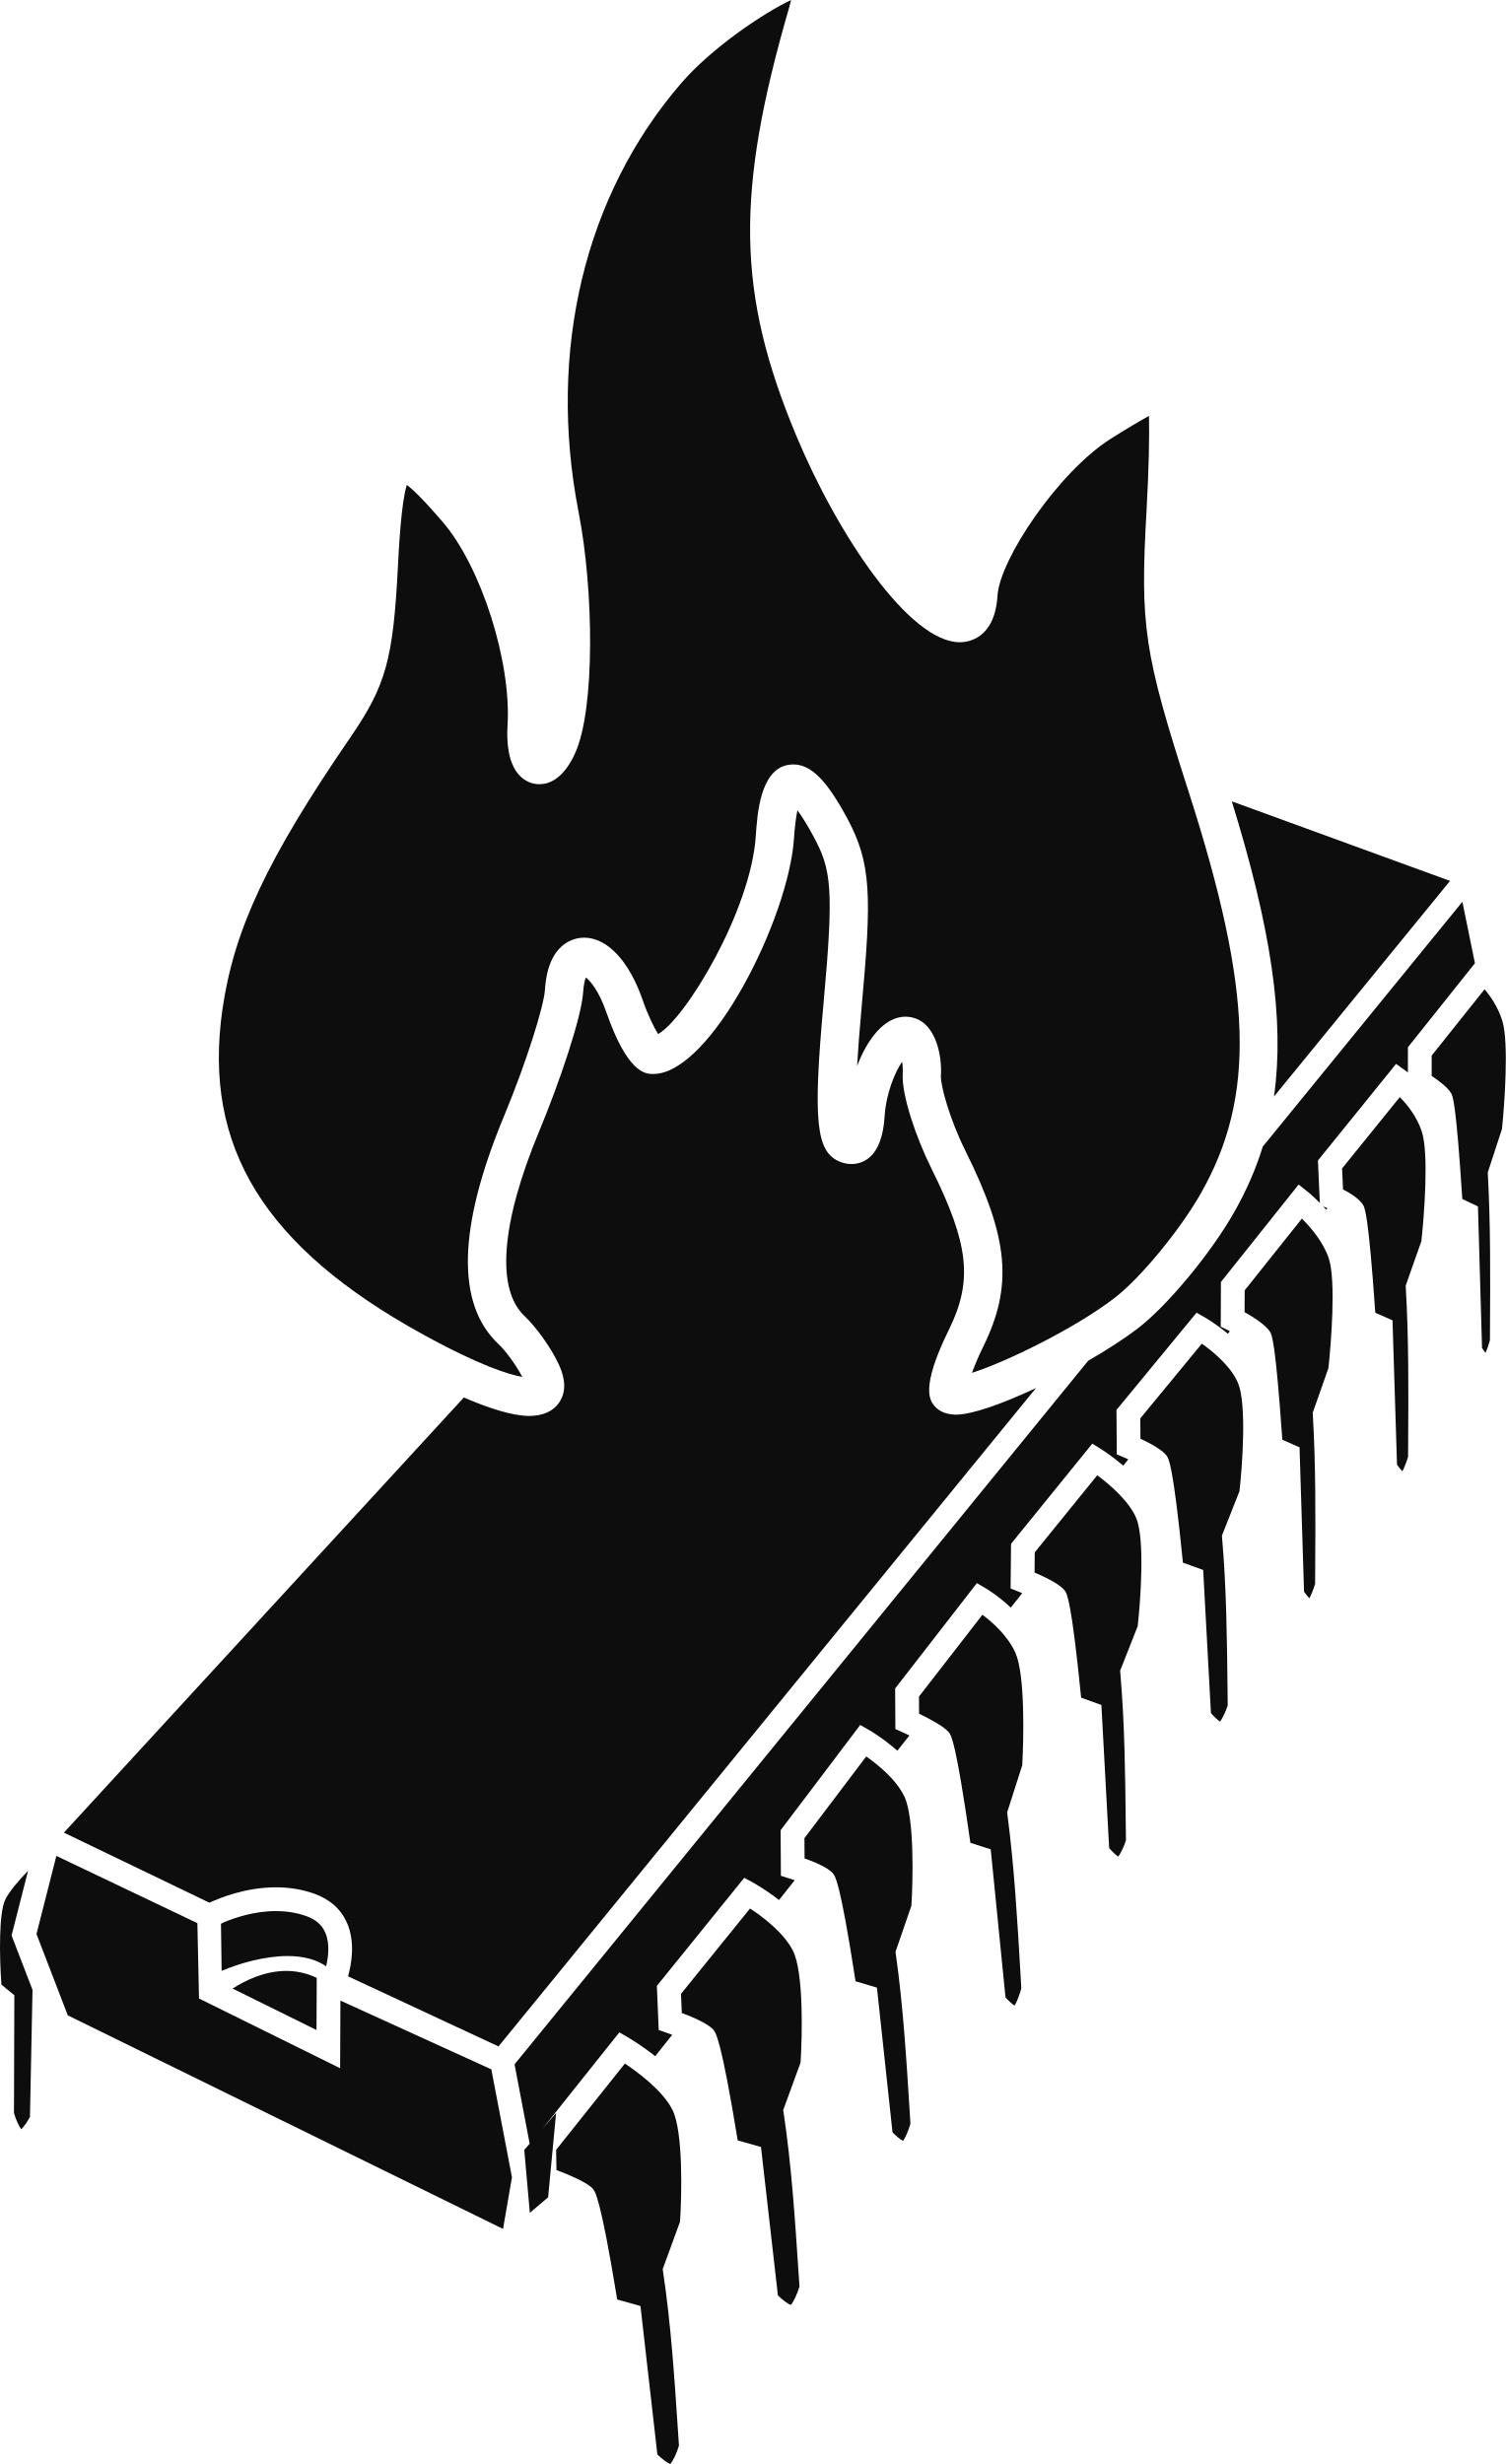
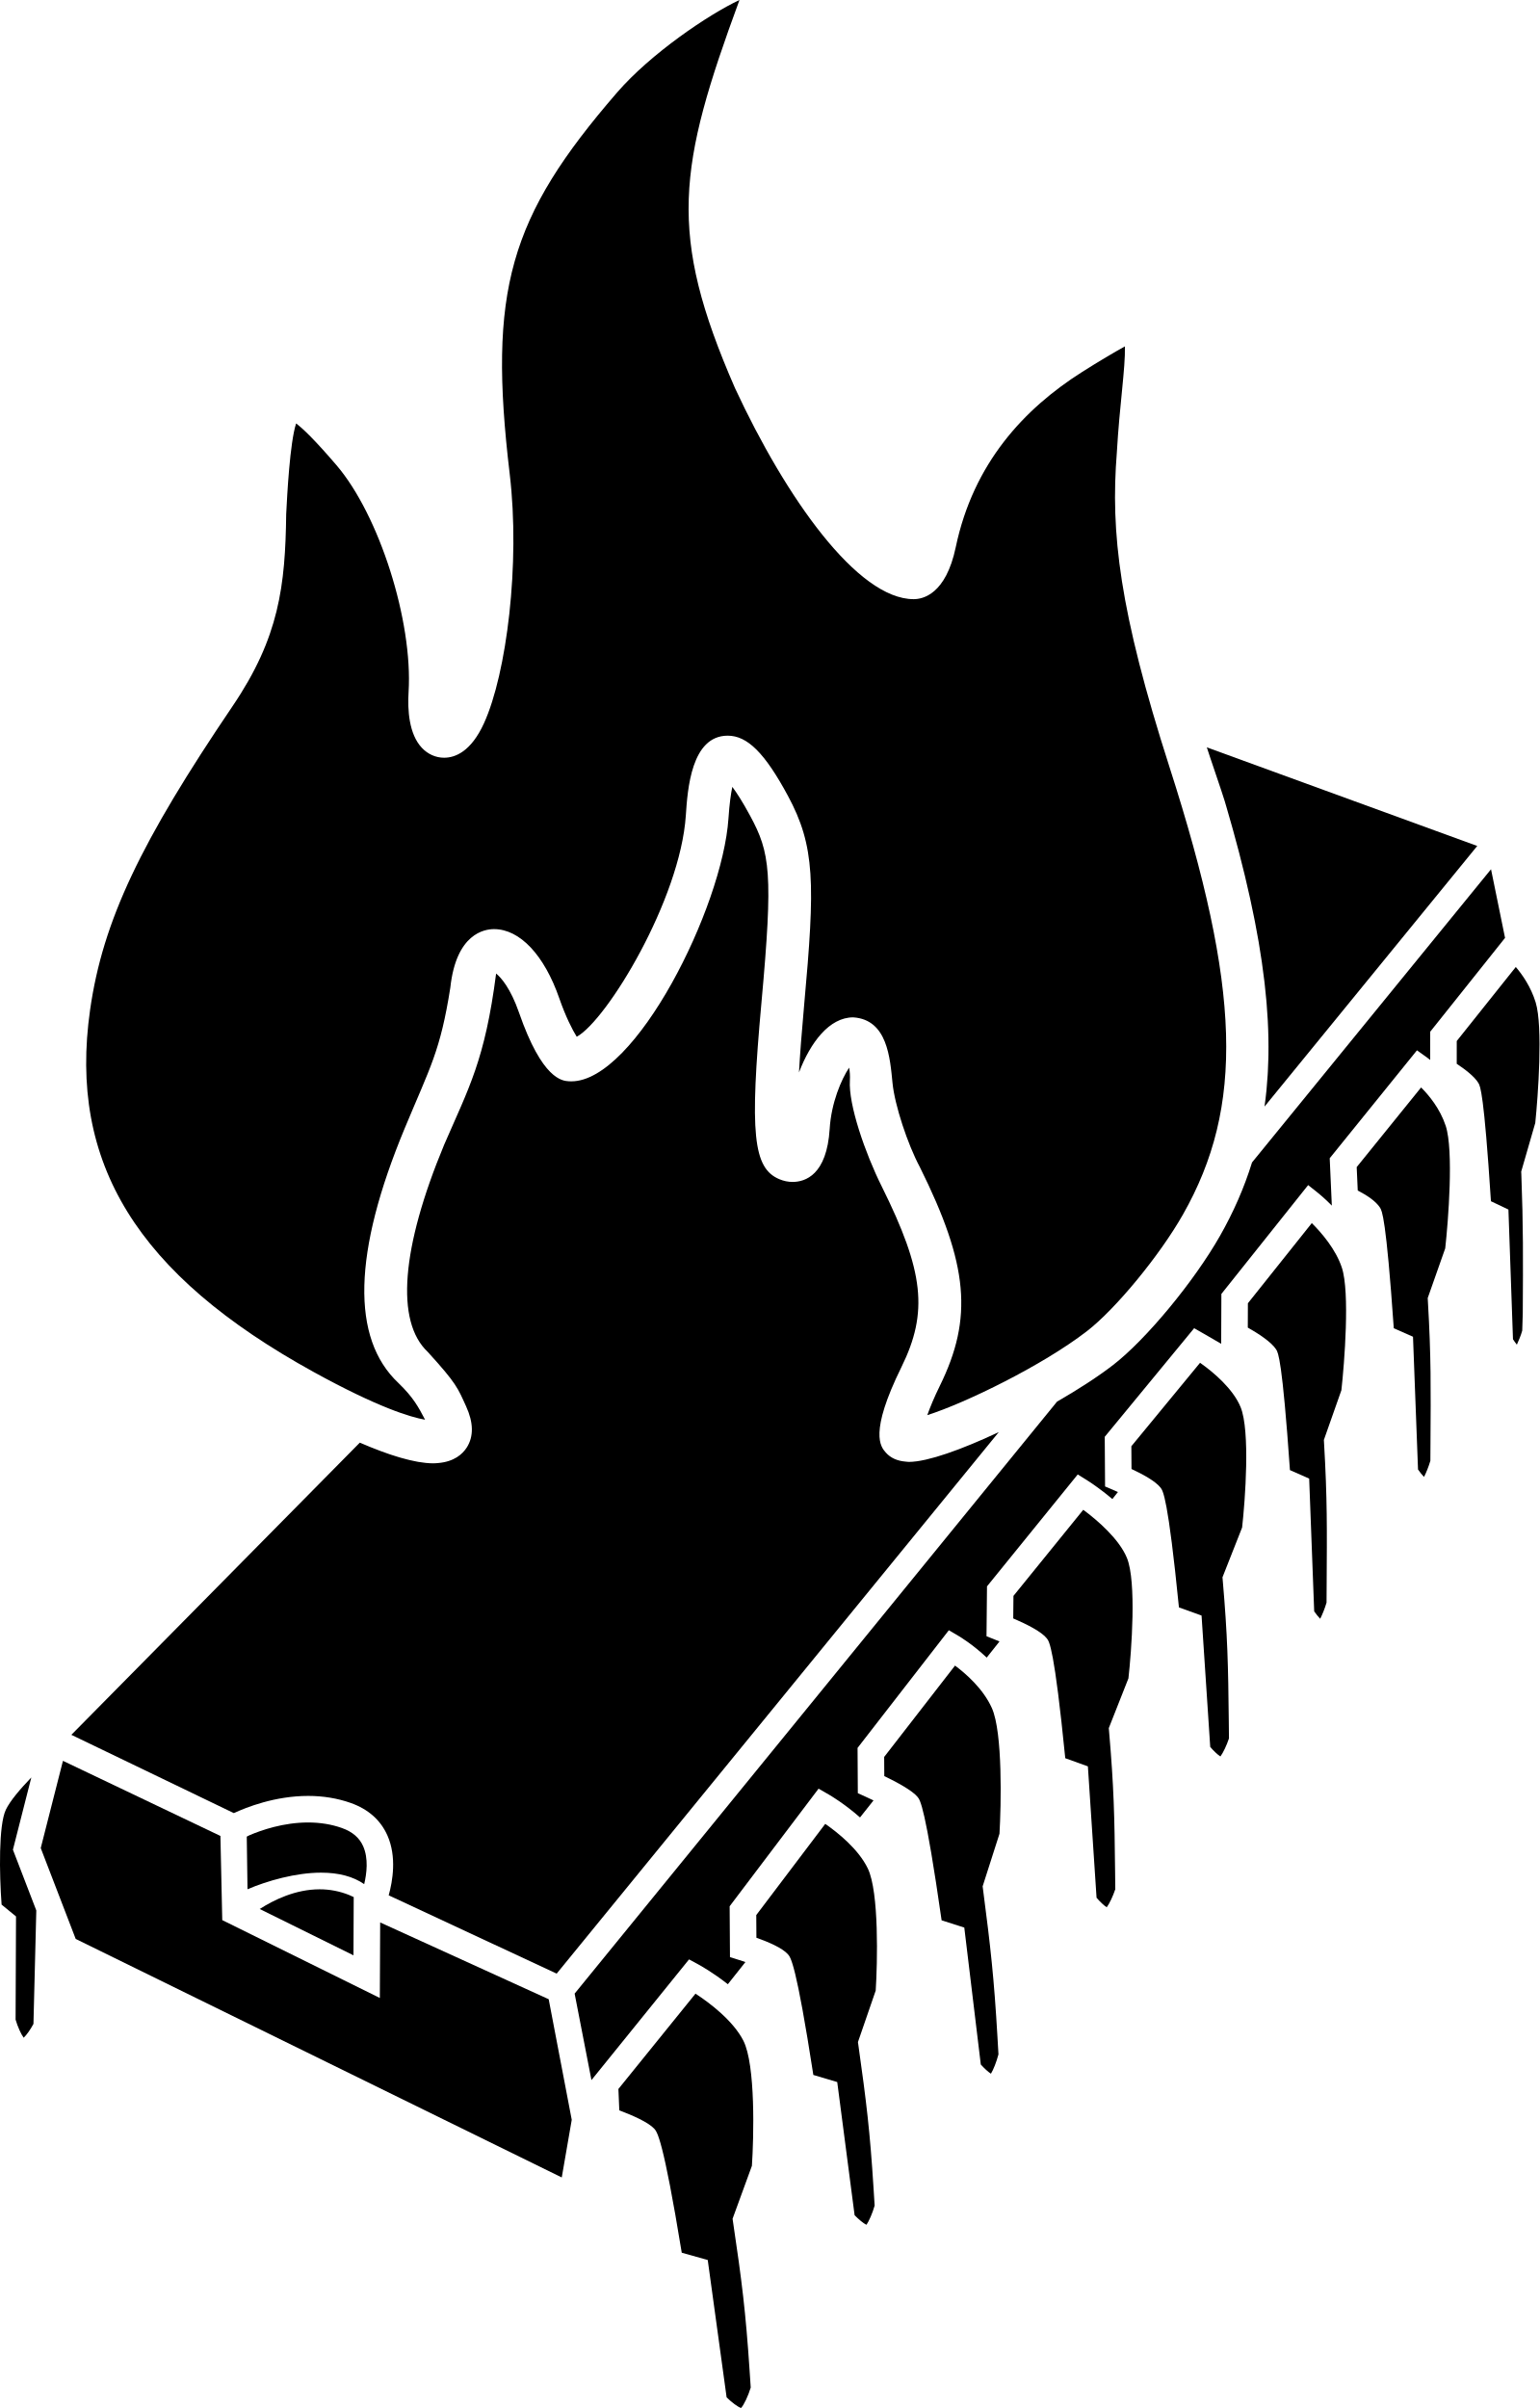
- <svg xmlns="http://www.w3.org/2000/svg" version="1.1" id="svg6245" x="0px" y="0px" width="236.575px" height="387.11px" viewBox="100.62 159.35 236.575 387.11" enable-background="new 100.62 159.35 236.575 387.11" xml:space="preserve">
-   <g>
-     <polygon fill="#0D0D0D" points="154.103,473.658 154.057,484.281 131.888,473.329 131.63,461.491 109.477,450.924 106.353,463.195    111.271,475.977 179.649,509.527 181.053,501.418 177.811,484.458  " />
-     <path fill="#0D0D0D" d="M308.964,349.409l0.188-0.237c-0.036-0.017-0.072-0.034-0.107-0.05l-0.552-0.245   C308.645,349.042,308.806,349.231,308.964,349.409z" />
-     <path fill="#0D0D0D" d="M197.923,478.646l1.394,0.812c0.155,0.09,2.053,1.204,4.242,2.936l2.667-3.364   c-0.305-0.114-0.611-0.227-0.917-0.333l-1.2-0.417l-0.292-6.935l13.729-16.978l1.366,0.741c0.146,0.079,1.983,1.091,4.092,2.753   l2.471-3.117c-0.289-0.1-0.579-0.197-0.868-0.287l-1.302-0.407l-0.047-7.157l12.509-16.541l1.427,0.819   c0.148,0.086,2.208,1.284,4.405,3.229l1.896-2.392c-0.368-0.18-0.743-0.358-1.116-0.527l-1.089-0.494l-0.037-6.367l12.84-16.552   l1.416,0.832c0.132,0.078,1.943,1.157,3.913,3.015l1.798-2.269c-0.213-0.089-0.426-0.178-0.639-0.262l-1.188-0.474l0.069-7.014   l12.764-15.742l1.4,0.873c0.132,0.082,1.667,1.053,3.471,2.588l0.785-0.991c-0.227-0.104-0.455-0.206-0.682-0.302l-1.127-0.48   l-0.047-6.986l12.577-15.273l1.366,0.777c0.131,0.074,1.723,0.998,3.554,2.531l0.319-0.403l-1.435-0.714l0.028-7.013l12.207-15.311   l1.46,1.165c0.08,0.063,0.854,0.689,1.871,1.722l-0.298-6.664l12.274-15.179l1.432,1.025c0.031,0.022,0.189,0.138,0.429,0.332   l0.002-3.973l10.529-13.2l-1.973-9.655l-31.354,38.458c-1.107,3.572-2.604,6.98-4.501,10.319   c-3.653,6.427-10.391,14.571-15.021,18.156c-2.096,1.623-4.878,3.425-7.912,5.175l-90.121,110.537l2.376,12.467l-0.85,0.987   l0.875,9.875l2.875-2.438l1.25-13.25l-2.129,2.475L197.923,478.646z" />
-     <path fill="#0D0D0D" d="M151.712,462.941c-0.533-1.204-1.515-2.046-3.002-2.571c-1.455-0.515-3.049-0.775-4.739-0.775   c-3.469,0-6.563,1.074-8.229,1.784c-0.137,0.069-0.288,0.146-0.407,0.204l0.105,7.406c2.772-1.186,6.78-2.335,10.362-2.335   c2.488,0,4.511,0.547,6.053,1.614C152.211,466.783,152.473,464.663,151.712,462.941z" />
-     <path fill="#0D0D0D" d="M137.157,471.765l13.19,6.516l0.035-8.191c-0.205-0.103-0.42-0.201-0.65-0.294   c-1.323-0.531-2.718-0.801-4.147-0.801C142.184,468.995,139.125,470.5,137.157,471.765z" />
-     <path fill="#0D0D0D" d="M105.028,453.261c-1.544,1.6-2.984,3.289-3.583,4.537c-1.026,2.136-0.924,9.001-0.599,13.353l2.028,1.659   l-0.059,18.518c0.291,0.997,0.77,2.057,1.137,2.546c0.395-0.366,0.955-1.153,1.375-1.944l0.401-19.958l-3.288-8.546   L105.028,453.261z" />
-     <path fill="#0D0D0D" d="M143.971,455.86c2.114,0,4.127,0.333,5.983,0.988c2.483,0.878,4.227,2.426,5.182,4.602   c1.307,2.977,0.726,6.39,0.167,8.396l23.632,11.011l84.451-103.441c-0.001,0-0.001,0.001-0.002,0.001   c-0.615,0.289-1.225,0.567-1.827,0.835c-0.045,0.02-0.091,0.041-0.136,0.061c-0.575,0.255-1.141,0.497-1.698,0.729   c-0.069,0.029-0.139,0.059-0.208,0.087c-0.54,0.223-1.067,0.432-1.584,0.63c-0.079,0.03-0.157,0.06-0.235,0.09   c-0.507,0.191-1,0.369-1.479,0.533c-0.077,0.026-0.152,0.052-0.229,0.078c-0.474,0.16-0.932,0.305-1.372,0.433   c-0.068,0.02-0.134,0.039-0.2,0.058c-0.44,0.125-0.863,0.236-1.262,0.327c-0.051,0.012-0.099,0.021-0.149,0.032   c-0.404,0.089-0.789,0.161-1.144,0.21c-0.029,0.004-0.054,0.005-0.083,0.009c-0.367,0.047-0.71,0.076-1.017,0.076   c-0.168,0-0.318-0.027-0.477-0.04c-1.168-0.093-2.114-0.506-2.791-1.271c-0.715-0.809-2.392-2.705,2.196-12.019   c3.81-7.736,3.185-13.445-2.785-25.45c-2.321-4.666-4.674-11.458-4.464-14.856c0.042-0.673-0.012-1.297-0.104-1.822   c-1.118,1.683-2.512,4.949-2.739,8.608c-0.401,6.5-3.447,7.471-5.227,7.471c-0.617,0-1.239-0.129-1.849-0.383   c-3.706-1.546-4.199-6.435-2.515-24.912c1.658-18.174,1.213-21.001-1.589-26.189c-1.089-2.018-1.918-3.289-2.515-4.087   c-0.196,0.927-0.402,2.33-0.543,4.432c-0.842,12.542-13.075,36.991-22.105,36.991c-0.115,0-0.23-0.003-0.343-0.01   c-0.927-0.058-3.748-0.232-7.025-9.678c-1.171-3.375-2.519-4.921-3.215-5.475c-0.162,0.399-0.364,1.124-0.439,2.345   c-0.237,3.836-3.681,14.067-6.874,21.743c-6.035,14.511-6.854,24.857-2.307,29.132c1.863,1.751,4.232,5.108,5.392,7.642   c1.058,2.308,1.089,4.265,0.093,5.816c-0.59,0.919-1.769,1.988-4.029,2.175c-0.223,0.019-0.444,0.039-0.689,0.039   c-0.324,0-0.665-0.02-1.017-0.054c-0.11-0.011-0.229-0.031-0.341-0.045c-0.25-0.03-0.502-0.063-0.765-0.108   c-0.132-0.023-0.27-0.054-0.405-0.081c-0.257-0.05-0.515-0.103-0.782-0.166c-0.137-0.032-0.277-0.07-0.416-0.105   c-0.278-0.071-0.559-0.145-0.846-0.228c-0.131-0.038-0.265-0.079-0.398-0.119c-0.308-0.093-0.619-0.19-0.936-0.295   c-0.116-0.039-0.233-0.079-0.35-0.119c-0.348-0.119-0.698-0.244-1.053-0.375c-0.09-0.034-0.18-0.066-0.271-0.101   c-0.396-0.149-0.795-0.305-1.199-0.467c-0.053-0.021-0.106-0.042-0.159-0.064c-0.458-0.186-0.92-0.379-1.383-0.58h0l-62.84,68.368   l22.863,11.011C135.255,457.471,139.296,455.86,143.971,455.86z" />
-     <path fill="#0D0D0D" d="M295.383,289.375c0.257,0.88,0.507,1.749,0.747,2.607c0.077,0.273,0.154,0.547,0.229,0.818   c0.251,0.908,0.492,1.805,0.725,2.689c0.042,0.163,0.088,0.33,0.13,0.492c0.28,1.079,0.547,2.142,0.798,3.186   c0.003,0.012,0.005,0.023,0.008,0.035c0.239,0.991,0.461,1.964,0.673,2.925c0.049,0.221,0.095,0.439,0.143,0.659   c0.167,0.771,0.326,1.532,0.476,2.284c0.046,0.23,0.093,0.461,0.137,0.69c0.158,0.813,0.306,1.615,0.443,2.406   c0.022,0.125,0.046,0.252,0.067,0.376c0.318,1.86,0.579,3.661,0.786,5.411c0.021,0.185,0.041,0.366,0.062,0.549   c0.078,0.689,0.146,1.372,0.207,2.045c0.018,0.191,0.035,0.383,0.051,0.574c0.061,0.736,0.111,1.463,0.151,2.18   c0.005,0.091,0.012,0.184,0.017,0.275c0.086,1.648,0.114,3.248,0.089,4.808c-0.003,0.156-0.008,0.311-0.011,0.466   c-0.015,0.621-0.038,1.235-0.07,1.843c-0.009,0.165-0.018,0.329-0.027,0.493c-0.041,0.667-0.092,1.326-0.154,1.978   c-0.007,0.072-0.012,0.144-0.019,0.215c-0.076,0.758-0.165,1.506-0.27,2.246l27.659-33.878l-34.289-12.503   c0.356,1.151,0.696,2.28,1.026,3.395C295.241,288.885,295.311,289.129,295.383,289.375z" />
-     <path fill="#0D0D0D" d="M166.977,368.945c9.074,5,13.657,6.371,15.703,6.727c-0.934-1.782-2.57-4.054-3.745-5.158   c-6.69-6.29-6.396-18.342,0.874-35.822c3.599-8.653,6.274-17.382,6.423-19.805c0.473-7.631,4.824-8.225,6.147-8.225   c3.635,0,7.07,3.646,9.189,9.755c0.875,2.521,1.825,4.395,2.447,5.386c4.247-2.326,14.553-19.305,15.346-31.12   c0.228-3.416,0.689-10.29,4.976-11.143h0.001l0,0c0.289-0.058,0.594-0.088,0.918-0.088c2.771,0,5.219,2.443,8.453,8.431   c3.846,7.122,3.864,12.289,2.286,29.592c-0.345,3.783-0.574,6.854-0.714,9.345c1.604-4.193,4.253-7.746,7.627-7.746   c0.166,0,0.329,0.021,0.492,0.038c0.264,0.029,0.524,0.077,0.779,0.153c0.476,0.141,0.932,0.355,1.349,0.65   c2.261,1.598,3.095,5.487,2.914,8.424c-0.091,1.477,1.361,6.812,3.846,11.807c6.829,13.733,7.508,21.213,2.795,30.785   c-0.776,1.576-1.353,2.976-1.754,4.098c5.389-1.709,16.268-7.02,22.48-11.828c4.035-3.124,10.206-10.622,13.475-16.372   c8.655-15.229,8.163-31.706-1.882-62.962c-7.061-21.968-7.683-26.104-6.656-44.257c0.38-6.689,0.457-11.8,0.386-14.92   c-1.536,0.853-3.583,2.056-6.028,3.606c-8.165,5.177-17.416,18.894-17.772,24.646c-0.42,6.781-4.636,7.308-5.918,7.308   c-7.89,0-19.141-16.75-25.72-32.511c-9.319-22.325-9.572-38.037-1.081-67.248c0.119-0.408,0.216-0.789,0.294-1.139   c-4.357,2.039-12.492,7.551-17.21,13.003c-15.222,17.586-21.116,42.182-16.171,67.48c2.366,12.112,2.629,30.882-0.562,37.872   c-1.828,4.005-4.059,4.847-5.609,4.847c0,0-0.001,0-0.001,0c-1.173,0-2.284-0.495-3.13-1.394c-1.823-1.939-2.021-5.338-1.866-7.848   c0.617-9.963-4.125-24.875-10.147-31.911c-3.109-3.632-4.781-5.204-5.676-5.867c-0.882,2.705-1.26,10.104-1.395,12.741   c-0.751,14.726-1.875,18.761-7.514,26.983c-13.022,18.987-18.274,30.176-20.072,42.756   C132.475,339.563,142.166,355.271,166.977,368.945z" />
-     <path fill="#0D0D0D" d="M198.794,483.547l-10.803,13.551l0.052,3.18c2.104,0.799,4.796,1.949,5.667,2.89   c0.407,0.439,1.243,1.343,3.876,17.448l3.655,1.026l2.656,23.321c0.723,0.713,1.576,1.346,2.031,1.497   c0.4-0.418,0.999-1.681,1.361-2.881l-0.169-2.538c-0.539-8.136-1.096-16.549-2.315-24.728l-0.07-0.47l2.721-7.448   c0.267-3.992,0.53-14.205-1.207-17.612C204.722,487.787,200.861,484.928,198.794,483.547z" />
-     <path fill="#0D0D0D" d="M218.453,459.187l-10.844,13.409l0.126,3.005c1.801,0.679,4.057,1.658,4.909,2.578   c0.407,0.439,1.243,1.343,3.876,17.448l3.656,1.026l2.656,23.321c0.722,0.712,1.575,1.345,2.03,1.497   c0.4-0.42,1.006-1.699,1.362-2.88l-0.166-2.489c-0.54-8.152-1.097-16.582-2.319-24.777l-0.07-0.47l2.721-7.45   c0.267-3.991,0.531-14.203-1.206-17.61C223.785,463.049,220.543,460.542,218.453,459.187z" />
-     <path fill="#0D0D0D" d="M236.707,435.302l-9.705,12.832l0.021,3.188c1.653,0.583,3.651,1.43,4.444,2.337   c0.375,0.427,1.147,1.309,3.565,16.962l3.361,1l2.445,22.731c0.572,0.594,1.24,1.138,1.655,1.347   c0.361-0.482,0.856-1.625,1.163-2.7l-0.155-2.457c-0.496-7.93-1.008-16.129-2.131-24.1l-0.063-0.445l2.499-7.246   c0.246-3.885,0.49-13.845-1.111-17.169C241.38,438.846,238.448,436.514,236.707,435.302z" />
-     <path fill="#0D0D0D" d="M254.964,413.039l-9.967,12.85l0.016,2.698c1.741,0.836,3.938,2.013,4.691,2.94   c0.353,0.435,1.078,1.327,3.373,17.344l3.191,1.022l2.322,23.259c0.479,0.539,1.037,1.045,1.425,1.296   c0.344-0.551,0.787-1.675,1.06-2.722l-0.147-2.531c-0.471-8.122-0.958-16.521-2.025-24.689l-0.054-0.414l2.369-7.399   c0.234-3.973,0.469-14.235-1.066-17.671C258.938,416.309,256.495,414.179,254.964,413.039z" />
-     <path fill="#0D0D0D" d="M273.004,391.125l-9.819,12.109l-0.031,3.17c1.948,0.835,4.01,1.883,4.735,2.823   c0.341,0.442,1.041,1.349,2.585,16.841l3.182,1.146l1.22,22.482c0.483,0.567,1.049,1.098,1.429,1.341   c0.368-0.483,0.875-1.542,1.206-2.54l-0.026-2.44c-0.083-7.815-0.167-15.896-0.85-23.785l-0.038-0.438l2.763-7.001   c0.429-3.808,1.16-13.593-0.214-16.939C278.067,395.263,275.032,392.62,273.004,391.125z" />
-     <path fill="#0D0D0D" d="M289.434,370.448l-9.664,11.736l0.021,3.202c1.517,0.705,3.372,1.701,4.088,2.628   c0.341,0.442,1.041,1.349,2.585,16.842l3.182,1.146l1.22,22.48c0.483,0.567,1.049,1.098,1.43,1.341   c0.368-0.483,0.875-1.541,1.206-2.538l-0.026-2.444c-0.083-7.814-0.167-15.895-0.849-23.782l-0.038-0.438l2.762-7.001   c0.429-3.808,1.16-13.594-0.213-16.941C294.081,374.105,291.31,371.758,289.434,370.448z" />
-     <path fill="#0D0D0D" d="M305.156,350.797l-8.99,11.277l-0.014,3.422c1.401,0.793,3.312,2.008,3.99,3.077   c0.279,0.44,0.852,1.344,1.939,16.968l2.705,1.195l0.706,22.676c0.27,0.387,0.576,0.766,0.842,1.043   c0.3-0.568,0.652-1.449,0.896-2.272l0.015-2.5c0.048-7.885,0.097-16.039-0.368-24.009l-0.022-0.375l2.464-6.994   c0.427-3.828,1.211-13.791,0.065-17.242C308.52,354.463,306.519,352.152,305.156,350.797z" />
-     <path fill="#0D0D0D" d="M320.53,331.717l-9.06,11.203l0.148,3.297c1.249,0.643,2.545,1.481,3.13,2.402   c0.279,0.439,0.853,1.343,1.939,16.968l2.705,1.195l0.706,22.676c0.27,0.387,0.577,0.767,0.843,1.044   c0.299-0.564,0.647-1.438,0.895-2.274l0.015-2.438c0.048-7.905,0.098-16.08-0.368-24.071l-0.022-0.375l2.464-6.994   c0.427-3.828,1.211-13.792,0.065-17.242C323.184,334.683,321.645,332.825,320.53,331.717z" />
-     <path fill="#0D0D0D" d="M336.65,319.755c-0.675-2.19-1.868-3.898-2.797-4.984l-8.307,10.414l-0.002,3.206   c1.056,0.696,2.494,1.76,3.054,2.711c0.253,0.43,0.771,1.311,1.758,16.618l2.46,1.171l0.641,22.245   c0.173,0.267,0.363,0.533,0.545,0.761c0.244-0.55,0.507-1.287,0.695-1.977l0.013-2.456c0.044-7.736,0.089-15.735-0.335-23.557   l-0.019-0.349l2.237-6.85C336.981,332.957,337.697,323.156,336.65,319.755z" />
-   </g>
+ <svg xmlns="http://www.w3.org/2000/svg" version="1.0" id="svg6245" x="0px" y="0px" width="216.582" height="338.721" viewBox="100.62 159.35 216.582 338.721" enable-background="new 100.62 159.35 236.575 387.11" xml:space="preserve">
+   <defs id="defs4187">
+ 	
+ 	
+ 	
+ 
+ 	
+ 	
+ 	
+ </defs>
+   <path d="m 154.102,429.771 -0.046,10.623 -22.169,-10.952 -0.258,-11.838 -22.153,-10.567 -3.124,12.271 4.918,12.782 68.378,33.55 1.404,-8.109 -3.242,-16.96 z" id="polygon4138" style="fill:#000000;fill-opacity:1" />
+   <path id="path4144" d="m 183.825,451.945 13.729,-16.978 1.366,0.741 c 0.146,0.079 1.983,1.091 4.092,2.753 l 2.471,-3.117 c -0.289,-0.1 -0.579,-0.197 -0.868,-0.287 l -1.302,-0.407 -0.047,-7.157 12.509,-16.541 1.427,0.819 c 0.148,0.086 2.208,1.284 4.405,3.229 l 1.896,-2.392 c -0.368,-0.18 -0.743,-0.358 -1.116,-0.527 l -1.089,-0.494 -0.037,-6.367 12.84,-16.552 1.416,0.832 c 0.132,0.078 1.943,1.157 3.913,3.015 l 1.798,-2.269 c -0.213,-0.089 -0.426,-0.178 -0.639,-0.262 l -1.188,-0.474 0.069,-7.014 12.764,-15.742 1.4,0.873 c 0.132,0.082 1.667,1.053 3.471,2.588 l 0.785,-0.991 -1.809,-0.782 -0.047,-6.986 12.577,-15.273 1.366,0.777 2.438,1.414 0.028,-7.013 12.207,-15.311 1.46,1.165 c 0.08,0.063 0.854,0.689 1.871,1.722 l -0.298,-6.664 12.274,-15.179 1.432,1.025 c 0.031,0.022 0.189,0.138 0.429,0.332 l 0.002,-3.973 10.529,-13.2 -1.973,-9.655 -33.621,41.24 c -1.107,3.572 -2.604,6.98 -4.501,10.319 -3.653,6.427 -10.391,14.571 -15.021,18.156 -2.096,1.623 -4.878,3.425 -7.912,5.175 l -67.862,83.268 z" style="fill:#000000;fill-opacity:1" />
+   <path d="m 151.711,419.054 c -0.533,-1.204 -1.515,-2.046 -3.002,-2.571 -1.455,-0.515 -3.049,-0.775 -4.739,-0.775 -3.469,0 -6.563,1.074 -8.229,1.784 -0.137,0.069 -0.288,0.146 -0.407,0.204 l 0.105,7.406 c 2.772,-1.186 6.78,-2.335 10.362,-2.335 2.488,0 4.511,0.547 6.053,1.614 0.356,-1.485 0.618,-3.605 -0.143,-5.327 z" id="path4149" style="fill:#000000;fill-opacity:1" />
+   <path d="m 150.346,434.394 0.035,-8.191 c -0.205,-0.103 -0.42,-0.201 -0.65,-0.294 -1.323,-0.531 -2.718,-0.801 -4.147,-0.801 -3.401,0 -6.46,1.506 -8.428,2.771 z" id="path4151" style="fill:#000000;fill-opacity:1" />
+   <path d="m 102.438,419.538 2.589,-10.164 c -1.544,1.6 -2.984,3.289 -3.583,4.537 -1.026,2.136 -0.924,9.001 -0.599,13.353 l 2.028,1.659 -0.059,14.518 c 0.291,0.997 0.77,2.057 1.137,2.546 0.395,-0.366 0.955,-1.153 1.375,-1.944 l 0.401,-15.958 z" id="path4153" style="fill:#000000;fill-opacity:1" />
+   <path style="fill:#000000;fill-opacity:1" d="M 103.023 110.686 C 102.827 111.613 102.621 113.015 102.48 115.117 C 101.638 127.659 89.405 152.107 80.375 152.107 C 80.26 152.107 80.146 152.105 80.033 152.098 C 79.106 152.04 76.285 151.866 73.008 142.42 C 71.837 139.045 70.489 137.499 69.793 136.945 C 68.222 149.112 65.966 152.99 62.479 161.033 C 56.444 175.544 55.625 185.889 60.172 190.164 C 64.275 194.657 64.404 195.273 65.564 197.807 C 66.622 200.115 66.654 202.072 65.658 203.623 C 65.068 204.542 63.889 205.612 61.629 205.799 C 61.406 205.818 61.184 205.838 60.939 205.838 C 60.615 205.838 60.276 205.817 59.924 205.783 C 59.814 205.772 59.694 205.752 59.582 205.738 C 59.332 205.708 59.081 205.676 58.818 205.631 C 58.686 205.608 58.547 205.576 58.412 205.549 C 58.155 205.499 57.898 205.446 57.631 205.383 C 57.494 205.351 57.354 205.312 57.215 205.277 C 56.937 205.206 56.656 205.134 56.369 205.051 C 56.238 205.013 56.104 204.972 55.971 204.932 C 55.663 204.839 55.352 204.742 55.035 204.637 C 54.919 204.598 54.801 204.558 54.684 204.518 C 54.336 204.399 53.986 204.274 53.631 204.143 C 53.541 204.109 53.452 204.076 53.361 204.041 C 52.965 203.892 52.566 203.736 52.162 203.574 C 52.109 203.553 52.055 203.532 52.002 203.51 C 51.544 203.324 51.082 203.131 50.619 202.93 L 10.037 244.029 L 32.9 255.041 C 34.631 254.234 38.674 252.623 43.35 252.623 C 45.464 252.623 47.476 252.954 49.332 253.609 C 51.815 254.487 53.559 256.037 54.514 258.213 C 55.821 261.19 55.241 264.601 54.682 266.607 L 78.312 277.619 L 140.506 201.447 C 140.506 201.447 140.504 201.447 140.504 201.447 C 139.889 201.736 139.278 202.015 138.676 202.283 C 138.631 202.304 138.586 202.326 138.541 202.346 C 137.966 202.601 137.401 202.842 136.844 203.074 C 136.775 203.103 136.704 203.132 136.635 203.16 C 136.095 203.383 135.568 203.593 135.051 203.791 C 134.972 203.821 134.894 203.851 134.816 203.881 C 134.309 204.072 133.817 204.25 133.338 204.414 C 133.261 204.44 133.184 204.466 133.107 204.492 C 132.633 204.652 132.176 204.798 131.736 204.926 C 131.668 204.946 131.603 204.963 131.537 204.982 C 131.097 205.107 130.672 205.22 130.273 205.311 C 130.222 205.323 130.175 205.331 130.125 205.342 C 129.721 205.431 129.335 205.504 128.98 205.553 C 128.951 205.557 128.927 205.557 128.898 205.561 C 128.531 205.608 128.188 205.637 127.881 205.637 C 127.713 205.637 127.563 205.611 127.404 205.598 C 126.237 205.503 125.291 205.09 124.615 204.324 C 123.9 203.515 122.223 201.619 126.811 192.305 C 130.621 184.569 129.995 178.86 124.025 166.855 C 121.704 162.189 119.351 155.396 119.561 151.998 C 119.603 151.325 119.549 150.703 119.457 150.178 C 118.339 151.861 116.946 155.126 116.719 158.785 C 116.318 165.285 113.272 166.256 111.492 166.256 C 110.875 166.256 110.253 166.127 109.643 165.873 C 105.937 164.327 105.443 159.438 107.127 140.961 C 108.785 122.787 108.341 119.959 105.539 114.771 C 104.45 112.753 103.62 111.484 103.023 110.686 z " transform="translate(100.62,159.35)" id="path4155" />
+   <path d="m 273.123,272.757 c 0.257,0.88 0.507,1.749 0.747,2.607 0.077,0.273 0.154,0.547 0.229,0.818 0.251,0.908 0.492,1.805 0.725,2.689 0.042,0.163 0.088,0.33 0.13,0.492 0.28,1.079 0.547,2.142 0.798,3.186 0.003,0.012 0.005,0.023 0.008,0.035 0.239,0.991 0.461,1.964 0.673,2.925 0.049,0.221 0.095,0.439 0.143,0.659 0.167,0.771 0.326,1.532 0.476,2.284 0.046,0.23 0.093,0.461 0.137,0.69 0.158,0.813 0.306,1.615 0.443,2.406 0.022,0.125 0.046,0.252 0.067,0.376 0.318,1.86 0.579,3.661 0.786,5.411 0.021,0.185 0.041,0.366 0.062,0.549 0.078,0.689 0.146,1.372 0.207,2.045 0.018,0.191 0.035,0.383 0.051,0.574 0.061,0.736 0.111,1.463 0.151,2.18 0.005,0.091 0.012,0.184 0.017,0.275 0.086,1.648 0.114,3.248 0.089,4.808 -0.003,0.156 -0.008,0.311 -0.011,0.466 -0.015,0.621 -0.038,1.235 -0.07,1.843 -0.009,0.165 -0.018,0.329 -0.027,0.493 -0.041,0.667 -0.092,1.326 -0.154,1.978 -0.007,0.072 -0.012,0.144 -0.019,0.215 -0.076,0.758 -0.165,1.506 -0.27,2.246 l 29.926,-36.66 -38.043,-13.872 c 0.356,1.151 2.182,6.431 2.512,7.546 0.074,0.246 0.144,0.49 0.216,0.736 z" id="path4157" style="fill:#000000;fill-opacity:1" />
+   <path d="m 267.025,330.21 c 8.655,-15.229 8.163,-31.706 -1.882,-62.962 -7.061,-21.968 -8.308,-32.979 -7.406,-44.257 0.38,-6.689 1.207,-11.8 1.136,-14.92 -1.536,0.853 -3.583,2.056 -6.028,3.606 -8.165,5.177 -15.291,12.832 -17.772,24.646 -1.396,6.649 -4.636,7.308 -5.918,7.308 -7.89,0 -17.941,-14.192 -25.134,-29.683 -9.528,-21.808 -8.03,-31.057 0.627,-54.598 -4.357,2.039 -12.492,7.551 -17.21,13.003 -15.222,17.586 -18.176,27.878 -15.11,53.691 1.496,12.597 -0.432,28.053 -3.623,35.044 -1.828,4.005 -4.059,4.847 -5.609,4.847 l -10e-4,0 c -1.173,0 -2.284,-0.495 -3.13,-1.394 -1.823,-1.939 -2.021,-5.338 -1.866,-7.848 0.617,-9.963 -4.125,-24.875 -10.147,-31.911 -3.109,-3.632 -4.781,-5.204 -5.676,-5.867 -0.882,2.705 -1.26,10.104 -1.395,12.741 -0.126,10.101 -0.991,17.347 -7.514,26.983 -12.906,19.066 -18.274,30.176 -20.072,42.756 -3.08,21.55 6.611,37.258 31.422,50.932 9.074,5 13.657,6.371 15.703,6.727 -0.934,-1.782 -1.642,-3.126 -3.745,-5.158 -6.69,-6.29 -6.396,-18.342 0.874,-35.822 3.599,-8.653 5.011,-10.836 6.423,-19.805 0.827,-7.631 4.824,-8.225 6.147,-8.225 3.635,0 7.07,3.646 9.189,9.755 0.875,2.521 1.825,4.395 2.447,5.386 4.247,-2.326 14.554,-19.305 15.346,-31.12 0.245,-3.646 0.751,-11.231 5.895,-11.231 2.771,0 5.219,2.443 8.453,8.431 3.846,7.122 3.864,12.289 2.286,29.592 -0.345,3.783 -0.574,6.854 -0.714,9.345 1.604,-4.193 4.253,-7.746 7.627,-7.746 4.827,0.311 5.181,5.735 5.534,9.265 0.307,3.074 2.111,8.562 3.846,11.807 6.829,13.733 7.508,21.213 2.795,30.785 -0.776,1.576 -1.353,2.976 -1.754,4.098 5.389,-1.709 16.268,-7.02 22.48,-11.828 4.036,-3.125 10.207,-10.623 13.476,-16.373 z" id="path4159" style="fill:#000000;fill-opacity:1" />
+   <polygon style="fill:#000000;fill-opacity:1" id="polygon4165" points="224.338,279.541 224.337,279.539 224.337,279.541 " transform="translate(-19.99223,-19.40011)" />
+   <path d="m 205.193,446.395 c -1.4,-2.746 -4.642,-5.253 -6.732,-6.608 l -10.844,13.409 0.126,3.005 c 1.801,0.679 4.057,1.658 4.909,2.578 0.407,0.439 1.243,1.343 3.876,17.448 l 3.656,1.026 2.656,19.321 c 0.722,0.712 1.575,1.345 2.03,1.497 0.4,-0.42 1.006,-1.699 1.362,-2.88 l -0.166,-2.489 c -0.54,-8.152 -1.097,-12.582 -2.319,-20.777 l -0.07,-0.47 2.721,-7.45 c 0.267,-3.99 0.532,-14.202 -1.205,-17.61 z" id="path4171" style="fill:#000000;fill-opacity:1" />
+   <path d="m 222.704,422.182 c -1.316,-2.735 -4.248,-5.067 -5.989,-6.279 l -9.705,12.832 0.021,3.188 c 1.653,0.583 3.651,1.43 4.444,2.337 0.375,0.427 1.147,1.309 3.565,16.962 l 3.361,1 2.445,18.731 c 0.572,0.594 1.24,1.138 1.655,1.347 0.361,-0.482 0.856,-1.625 1.163,-2.7 l -0.155,-2.457 c -0.496,-7.93 -1.008,-12.129 -2.131,-20.1 l -0.063,-0.445 2.499,-7.246 c 0.246,-3.886 0.491,-13.846 -1.11,-17.17 z" id="path4173" style="fill:#000000;fill-opacity:1" />
+   <path d="m 240.159,399.621 c -1.212,-2.712 -3.655,-4.841 -5.187,-5.982 l -9.967,12.85 0.016,2.698 c 1.741,0.836 3.938,2.013 4.691,2.94 0.353,0.435 1.078,1.327 3.373,17.344 l 3.191,1.022 2.322,19.259 c 0.479,0.539 1.037,1.045 1.425,1.296 0.344,-0.551 0.787,-1.675 1.06,-2.722 l -0.147,-2.531 c -0.471,-8.122 -0.958,-12.521 -2.025,-20.689 l -0.054,-0.414 2.369,-7.399 c 0.233,-3.974 0.468,-14.236 -1.067,-17.672 z" id="path4175" style="fill:#000000;fill-opacity:1" />
+   <path d="m 259.154,378.494 c -1.079,-2.631 -4.114,-5.274 -6.143,-6.768 l -9.819,12.109 -0.031,3.17 c 1.948,0.835 4.01,1.883 4.735,2.823 0.341,0.442 1.041,1.349 2.585,16.841 l 3.182,1.146 1.22,18.482 c 0.483,0.567 1.049,1.098 1.429,1.341 0.368,-0.483 0.875,-1.542 1.206,-2.54 l -0.026,-2.44 c -0.083,-7.815 -0.167,-11.896 -0.85,-19.785 l -0.038,-0.438 2.763,-7.001 c 0.43,-3.809 1.161,-13.594 -0.213,-16.94 z" id="path4177" style="fill:#000000;fill-opacity:1" />
+   <path d="m 275.146,357.281 c -1.058,-2.576 -3.829,-4.922 -5.704,-6.233 l -9.664,11.736 0.021,3.202 c 1.517,0.705 3.372,1.701 4.088,2.628 0.341,0.442 1.041,1.349 2.585,16.842 l 3.182,1.146 1.22,18.48 c 0.483,0.567 1.049,1.098 1.43,1.341 0.368,-0.483 0.875,-1.541 1.206,-2.538 l -0.026,-2.444 c -0.083,-7.814 -0.167,-11.895 -0.849,-19.782 l -0.038,-0.438 2.762,-7.001 c 0.43,-3.806 1.16,-13.592 -0.213,-16.939 z" id="path4179" style="fill:#000000;fill-opacity:1" />
+   <path d="m 289.391,337.662 c -0.863,-2.599 -2.864,-4.91 -4.228,-6.265 l -8.99,11.277 -0.014,3.422 c 1.401,0.793 3.312,2.008 3.99,3.077 0.279,0.44 0.852,1.344 1.939,16.968 l 2.705,1.195 0.706,18.676 c 0.27,0.387 0.576,0.766 0.842,1.043 0.3,-0.568 0.652,-1.449 0.896,-2.272 l 0.015,-2.5 c 0.048,-7.885 0.097,-12.039 -0.368,-20.009 l -0.022,-0.375 2.464,-6.994 c 0.426,-3.829 1.211,-13.792 0.065,-17.243 z" id="path4181" style="fill:#000000;fill-opacity:1" />
+   <path d="m 303.998,317.708 c -0.806,-2.425 -2.345,-4.283 -3.46,-5.391 l -9.06,11.203 0.148,3.297 c 1.249,0.643 2.545,1.481 3.13,2.402 0.279,0.439 0.853,1.343 1.939,16.968 l 2.705,1.195 0.706,18.676 c 0.27,0.387 0.577,0.767 0.843,1.044 0.299,-0.564 0.647,-1.438 0.895,-2.274 l 0.015,-2.438 c 0.048,-7.905 0.098,-12.08 -0.368,-20.071 l -0.022,-0.375 2.464,-6.994 c 0.426,-3.828 1.21,-13.791 0.065,-17.242 z" id="path4183" style="fill:#000000;fill-opacity:1" />
+   <path d="m 316.658,300.355 c -0.675,-2.19 -1.868,-3.898 -2.797,-4.984 l -8.307,10.414 -0.002,3.206 c 1.056,0.696 2.494,1.76 3.054,2.711 0.253,0.43 0.771,1.311 1.758,16.618 l 2.46,1.171 0.641,18.245 c 0.173,0.267 0.363,0.533 0.545,0.761 0.244,-0.55 0.57,-1.287 0.757,-1.977 l 0.075,-2.456 c 0.044,-7.736 0.076,-12.107 -0.202,-19.557 l -0.019,-0.349 1.979,-6.85 c 0.388,-3.751 1.104,-13.552 0.057,-16.953 z" id="path4185" style="fill:#000000;fill-opacity:1" />
</svg>
